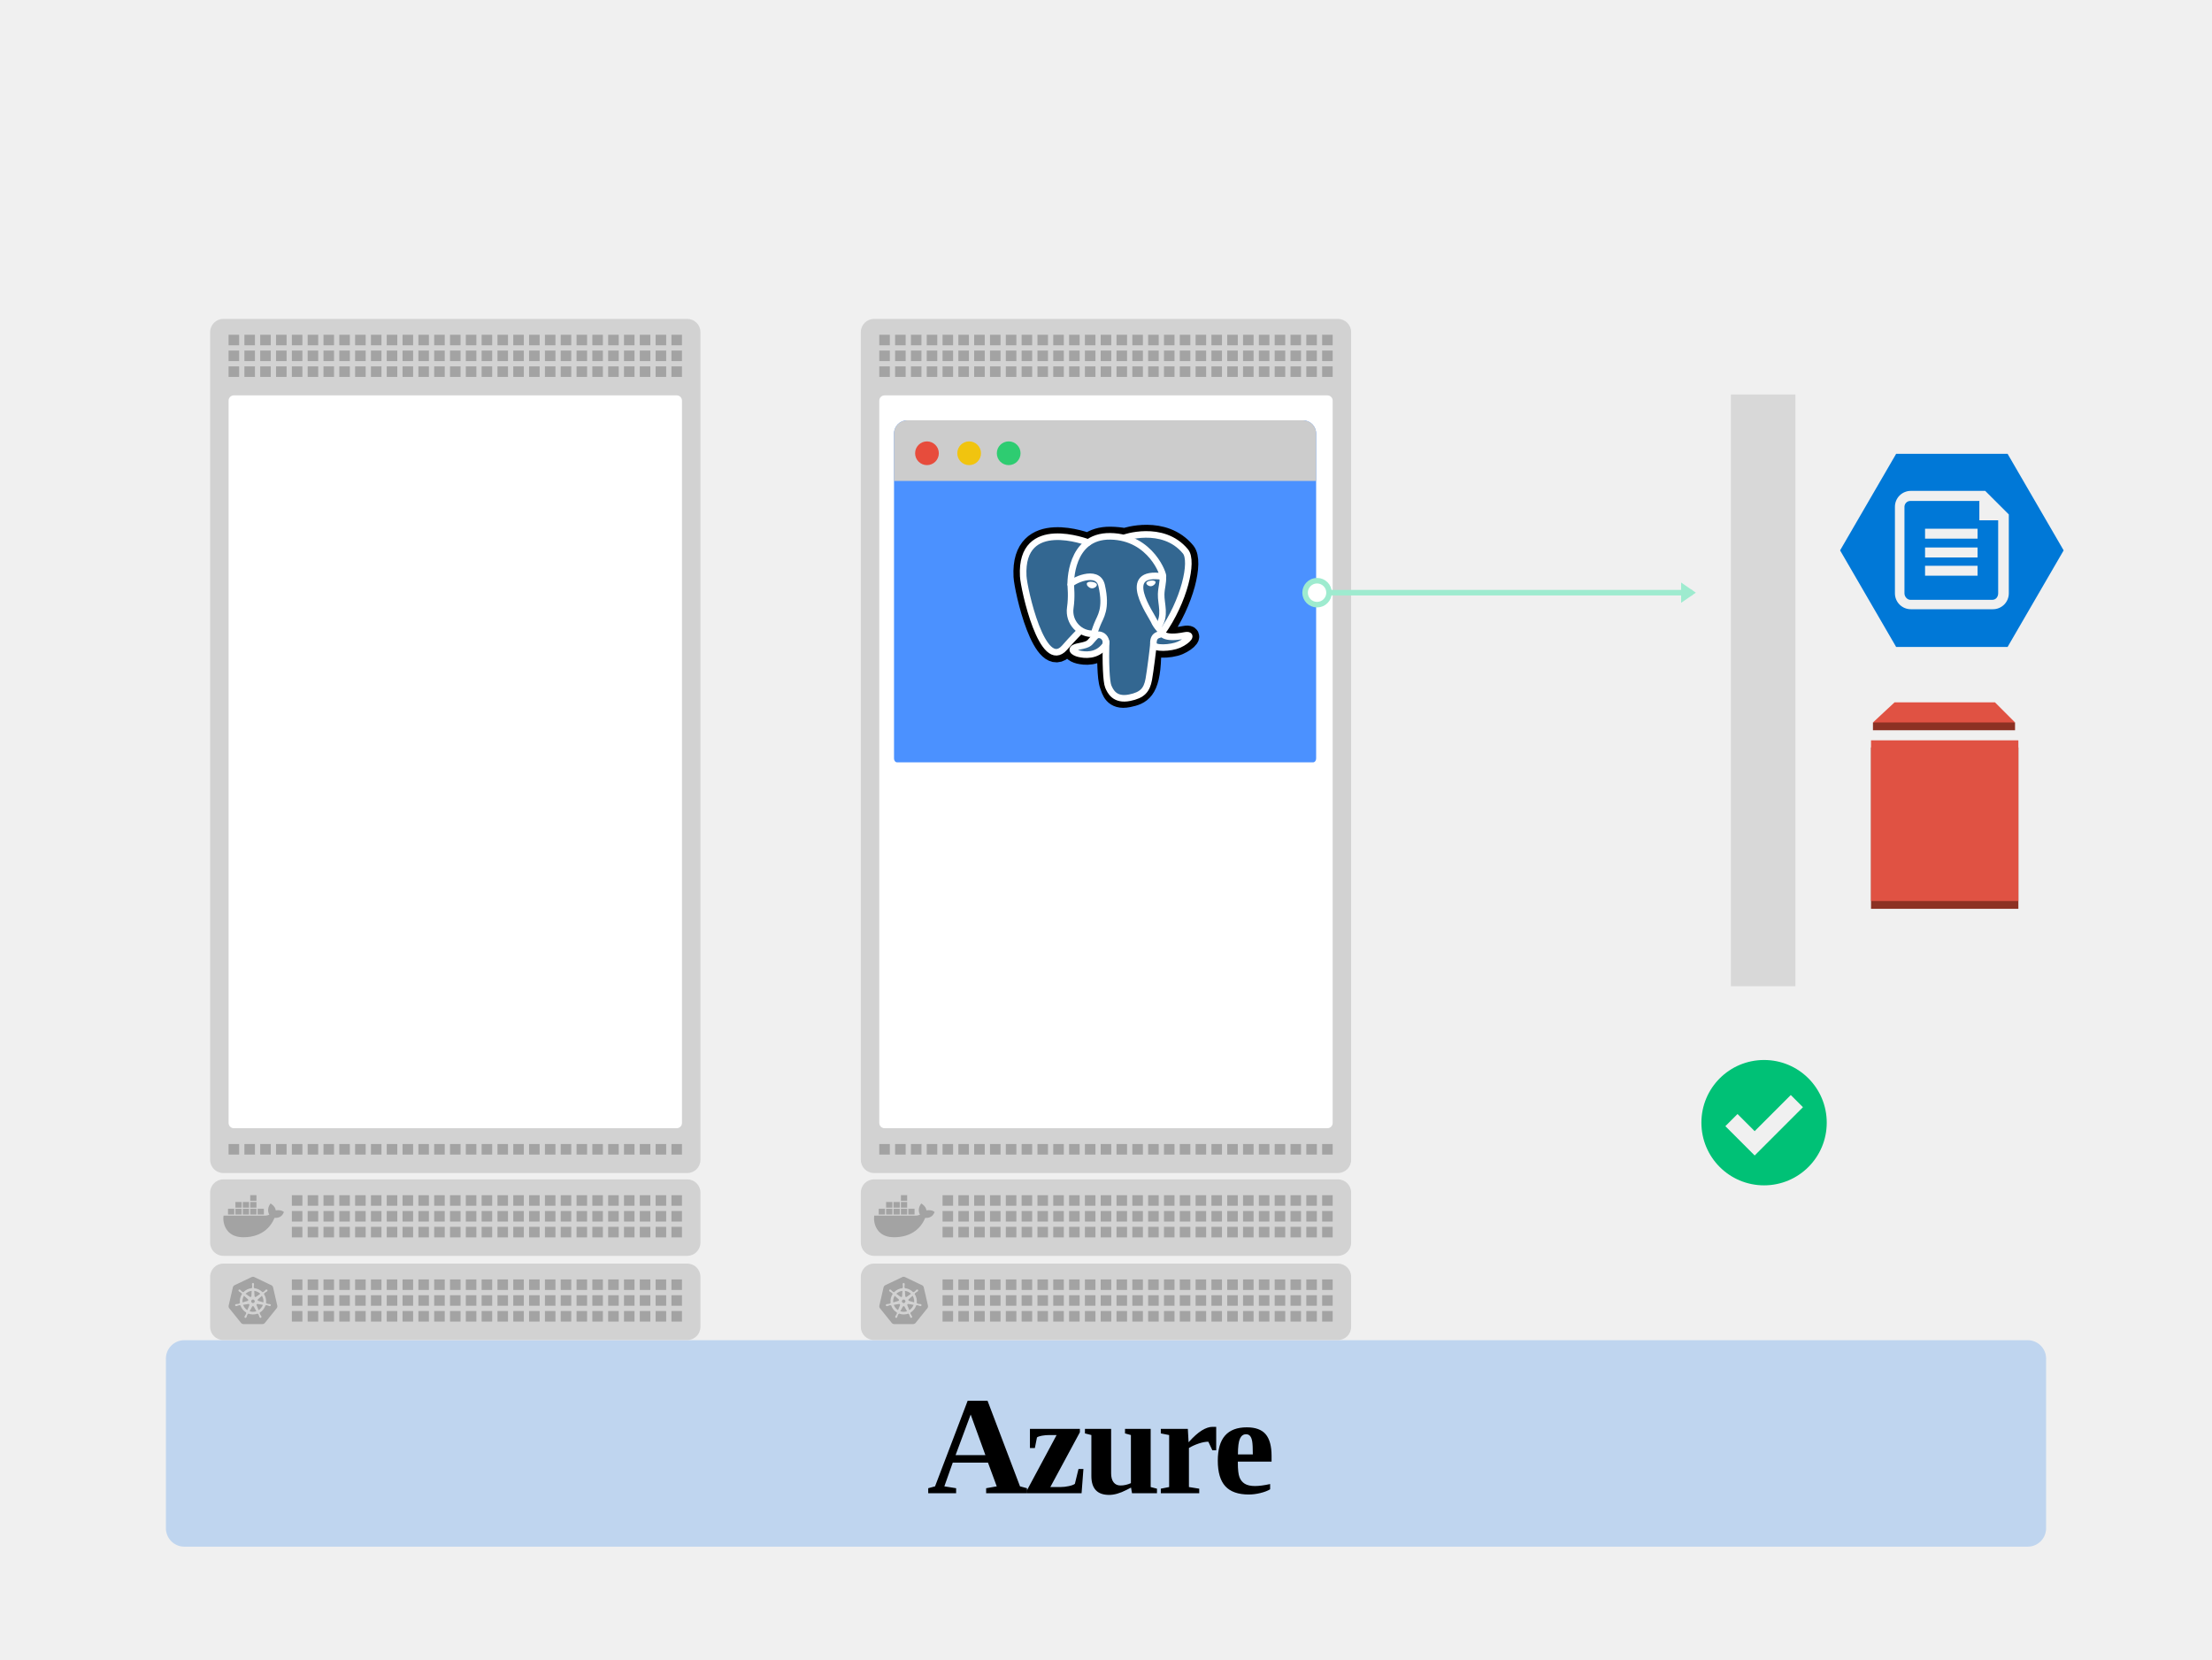
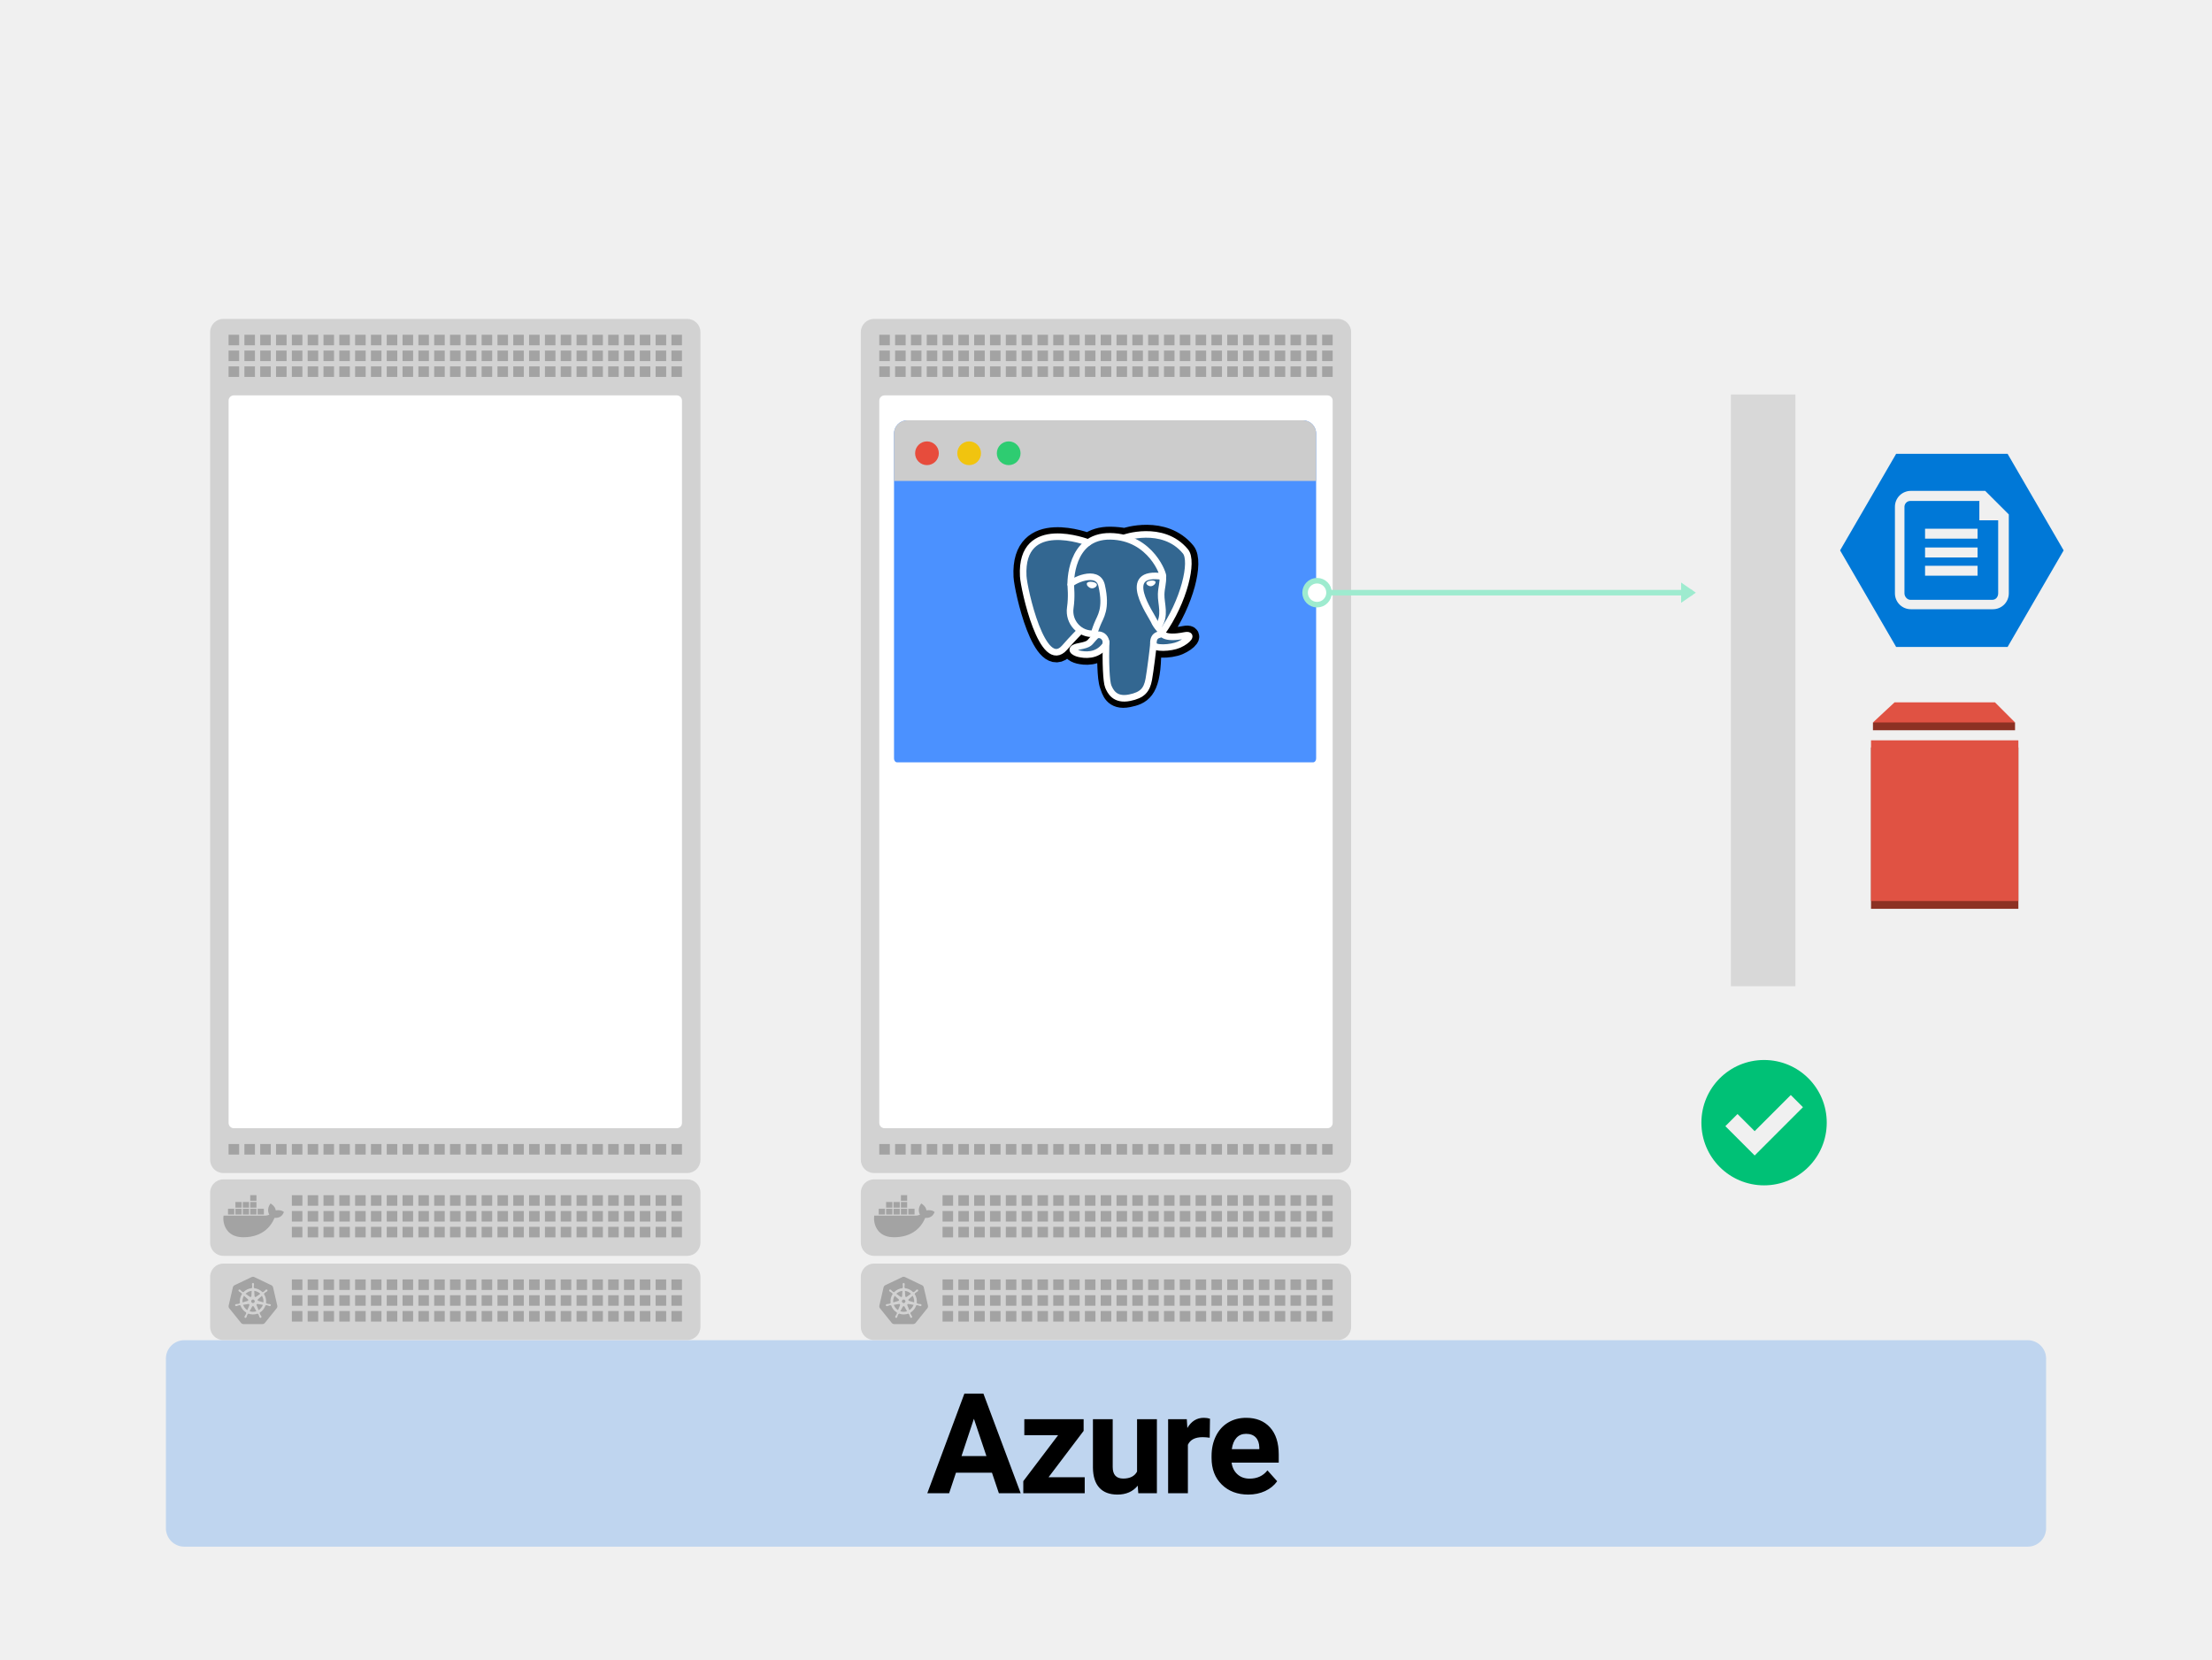
<svg xmlns="http://www.w3.org/2000/svg" viewBox="0 0 1200 900">
  <g fill="none" fill-rule="evenodd">
    <rect fill="#BFD5EF" fill-rule="nonzero" x="90" y="727" width="1020" height="112" rx="10" />
-     <text font-size="76" font-weight="bold" letter-spacing="-2" fill="#000" class="sans-serif">
-       <tspan x="502.804" y="810">Azure</tspan>
-     </text>
+     <path d="M541.88 810l-3.748-11.133h-19.52L514.903 810h-11.838l20.113-54.031h10.316L553.718 810H541.88zm-13.545-40.375l-6.717 20.225h13.508l-6.79-20.225zm59.528 6.568l-19.038 25.16h19.631V810h-33.324v-6.531l18.889-24.938h-18.332v-8.683h32.174v6.345zM617.517 810l-.297-4.082q-3.97 4.824-10.984 4.824-6.457 0-9.853-3.71-3.395-3.712-3.47-10.874v-26.31h10.725v25.94q0 6.27 5.715 6.27 5.455 0 7.496-3.785v-28.425h10.762V810h-10.094zm38.894-40.412l-.148 10.316q-2.19-.297-3.86-.297-6.085 0-7.978 4.12V810H633.7v-40.152h10.131l.297 4.787q3.229-5.53 8.944-5.53 1.78 0 3.34.483zm20.786 41.154q-8.832 0-14.38-5.418t-5.548-14.435v-1.04q0-6.048 2.338-10.817 2.338-4.768 6.624-7.347 4.286-2.58 9.778-2.58 8.238 0 12.97 5.196 4.731 5.195 4.731 14.732v4.38h-25.568q.52 3.933 3.136 6.308t6.624 2.375q6.197 0 9.685-4.49l5.27 5.9q-2.412 3.414-6.532 5.325-4.119 1.911-9.128 1.911zm-1.225-32.953q-3.191 0-5.177 2.152-1.985 2.153-2.542 6.16h14.918v-.853q-.074-3.562-1.93-5.51-1.855-1.949-5.269-1.949z" fill="#000" fill-rule="nonzero" />
    <g fill="#0078D7" fill-rule="nonzero">
      <path d="M1074.085 271.74h-37.742c-1.923 0-3.185 1.62-3.185 3.18v46.92c0 1.92 1.622 3.54 3.185 3.54h44.473c1.923 0 3.185-1.62 3.185-3.54v-39.6h-10.217v-10.56l.3.06zm-1.262 40.56h-28.487v-5.4h28.487v5.4zm0-9.9h-28.487V297h28.487v5.4zm0-10.2h-28.487v-5.4h28.487v5.4z" />
      <path d="M1089.11 246.18h-60.46l-30.41 52.38 30.41 52.38h60.46l30.41-52.38-30.41-52.38zm-7.994 84.3h-44.473a8.611 8.611 0 0 1-8.654-8.64v-46.92a8.61 8.61 0 0 1 8.654-8.64h40.327l12.8 12.78v42.78a8.61 8.61 0 0 1-8.654 8.64z" />
    </g>
    <g fill-rule="nonzero">
      <path fill="#8C3123" d="M1093.147 391.895v4.225h-77.08v-4.225l38.54-10.335zm-78.122 13.558h79.933V493h-79.933z" />
      <path fill="#E05243" d="M1015.025 401.601h79.933v87.174h-79.933zm67.24-20.601h-54.479l-11.719 10.895h77.08z" />
    </g>
    <path fill="#D8D8D8" fill-rule="nonzero" d="M939 214h35v321h-35z" />
    <path d="M732.98 646.917v27.17a7.15 7.15 0 0 1-7.15 7.15H474.15a7.15 7.15 0 0 1-7.15-7.15v-27.17a7.15 7.15 0 0 1 7.15-7.15h251.68a7.15 7.15 0 0 1 7.15 7.15z" fill="#D2D2D2" />
    <path fill="#A3A3A3" d="M511.33 648.347h5.72v5.72h-5.72zm0 8.58h5.72v5.72h-5.72zm0 8.58h5.72v5.72h-5.72zm8.58-17.16h5.72v5.72h-5.72zm0 8.58h5.72v5.72h-5.72zm0 8.58h5.72v5.72h-5.72zm8.58-17.16h5.72v5.72h-5.72zm0 8.58h5.72v5.72h-5.72zm0 8.58h5.72v5.72h-5.72zm8.58-17.16h5.72v5.72h-5.72zm0 8.58h5.72v5.72h-5.72zm0 8.58h5.72v5.72h-5.72zm8.58-17.16h5.72v5.72h-5.72zm0 8.58h5.72v5.72h-5.72zm0 8.58h5.72v5.72h-5.72zm8.58-17.16h5.72v5.72h-5.72zm0 8.58h5.72v5.72h-5.72zm0 8.58h5.72v5.72h-5.72zm8.58-17.16h5.72v5.72h-5.72zm0 8.58h5.72v5.72h-5.72zm0 8.58h5.72v5.72h-5.72zm8.58-17.16h5.72v5.72h-5.72zm0 8.58h5.72v5.72h-5.72zm0 8.58h5.72v5.72h-5.72zm8.58-17.16h5.72v5.72h-5.72zm0 8.58h5.72v5.72h-5.72zm0 8.58h5.72v5.72h-5.72zm8.58-17.16h5.72v5.72h-5.72zm0 8.58h5.72v5.72h-5.72zm0 8.58h5.72v5.72h-5.72zm8.58-17.16h5.72v5.72h-5.72zm0 8.58h5.72v5.72h-5.72zm0 8.58h5.72v5.72h-5.72zm8.58-17.16h5.72v5.72h-5.72zm0 8.58h5.72v5.72h-5.72zm0 8.58h5.72v5.72h-5.72zm8.58-17.16h5.72v5.72h-5.72zm0 8.58h5.72v5.72h-5.72zm0 8.58h5.72v5.72h-5.72zm8.58-17.16h5.72v5.72h-5.72zm0 8.58h5.72v5.72h-5.72zm0 8.58h5.72v5.72h-5.72zm8.58-17.16h5.72v5.72h-5.72zm0 8.58h5.72v5.72h-5.72zm0 8.58h5.72v5.72h-5.72zm8.58-17.16h5.72v5.72h-5.72zm0 8.58h5.72v5.72h-5.72zm0 8.58h5.72v5.72h-5.72zm8.58-17.16h5.72v5.72h-5.72zm0 8.58h5.72v5.72h-5.72zm0 8.58h5.72v5.72h-5.72zm8.58-17.16h5.72v5.72h-5.72zm0 8.58h5.72v5.72h-5.72zm0 8.58h5.72v5.72h-5.72zm8.58-17.16h5.72v5.72h-5.72zm0 8.58h5.72v5.72h-5.72zm0 8.58h5.72v5.72h-5.72zm8.58-17.16h5.72v5.72h-5.72zm0 8.58h5.72v5.72h-5.72zm0 8.58h5.72v5.72h-5.72zm8.58-17.16h5.72v5.72h-5.72zm0 8.58h5.72v5.72h-5.72zm0 8.58h5.72v5.72h-5.72zm8.58-17.16h5.72v5.72h-5.72zm0 8.58h5.72v5.72h-5.72zm0 8.58h5.72v5.72h-5.72zm8.58-17.16h5.72v5.72h-5.72zm0 8.58h5.72v5.72h-5.72zm0 8.58h5.72v5.72h-5.72zm8.58-17.16h5.72v5.72h-5.72zm0 8.58h5.72v5.72h-5.72zm0 8.58h5.72v5.72h-5.72zm8.58-17.16h5.72v5.72h-5.72zm0 8.58h5.72v5.72h-5.72zm0 8.58h5.72v5.72h-5.72z" />
    <path d="M732.98 692.595v27.17a7.15 7.15 0 0 1-7.15 7.15H474.15a7.15 7.15 0 0 1-7.15-7.15v-27.17a7.15 7.15 0 0 1 7.15-7.15h251.68a7.15 7.15 0 0 1 7.15 7.15z" fill="#D2D2D2" />
    <path fill="#A3A3A3" d="M511.33 694.025h5.72v5.72h-5.72zm0 8.58h5.72v5.72h-5.72zm0 8.58h5.72v5.72h-5.72zm8.58-17.16h5.72v5.72h-5.72zm0 8.58h5.72v5.72h-5.72zm0 8.58h5.72v5.72h-5.72zm8.58-17.16h5.72v5.72h-5.72zm0 8.58h5.72v5.72h-5.72zm0 8.58h5.72v5.72h-5.72zm8.58-17.16h5.72v5.72h-5.72zm0 8.58h5.72v5.72h-5.72zm0 8.58h5.72v5.72h-5.72zm8.58-17.16h5.72v5.72h-5.72zm0 8.58h5.72v5.72h-5.72zm0 8.58h5.72v5.72h-5.72zm8.58-17.16h5.72v5.72h-5.72zm0 8.58h5.72v5.72h-5.72zm0 8.58h5.72v5.72h-5.72zm8.58-17.16h5.72v5.72h-5.72zm0 8.58h5.72v5.72h-5.72zm0 8.58h5.72v5.72h-5.72zm8.58-17.16h5.72v5.72h-5.72zm0 8.58h5.72v5.72h-5.72zm0 8.58h5.72v5.72h-5.72zm8.58-17.16h5.72v5.72h-5.72zm0 8.58h5.72v5.72h-5.72zm0 8.58h5.72v5.72h-5.72zm8.58-17.16h5.72v5.72h-5.72zm0 8.58h5.72v5.72h-5.72zm0 8.58h5.72v5.72h-5.72zm8.58-17.16h5.72v5.72h-5.72zm0 8.58h5.72v5.72h-5.72zm0 8.58h5.72v5.72h-5.72zm8.58-17.16h5.72v5.72h-5.72zm0 8.58h5.72v5.72h-5.72zm0 8.58h5.72v5.72h-5.72zm8.58-17.16h5.72v5.72h-5.72zm0 8.58h5.72v5.72h-5.72zm0 8.58h5.72v5.72h-5.72zm8.58-17.16h5.72v5.72h-5.72zm0 8.58h5.72v5.72h-5.72zm0 8.58h5.72v5.72h-5.72zm8.58-17.16h5.72v5.72h-5.72zm0 8.58h5.72v5.72h-5.72zm0 8.58h5.72v5.72h-5.72zm8.58-17.16h5.72v5.72h-5.72zm0 8.58h5.72v5.72h-5.72zm0 8.58h5.72v5.72h-5.72zm8.58-17.16h5.72v5.72h-5.72zm0 8.58h5.72v5.72h-5.72zm0 8.58h5.72v5.72h-5.72zm8.58-17.16h5.72v5.72h-5.72zm0 8.58h5.72v5.72h-5.72zm0 8.58h5.72v5.72h-5.72zm8.58-17.16h5.72v5.72h-5.72zm0 8.58h5.72v5.72h-5.72zm0 8.58h5.72v5.72h-5.72zm8.58-17.16h5.72v5.72h-5.72zm0 8.58h5.72v5.72h-5.72zm0 8.58h5.72v5.72h-5.72zm8.58-17.16h5.72v5.72h-5.72zm0 8.58h5.72v5.72h-5.72zm0 8.58h5.72v5.72h-5.72zm8.58-17.16h5.72v5.72h-5.72zm0 8.58h5.72v5.72h-5.72zm0 8.58h5.72v5.72h-5.72zm8.58-17.16h5.72v5.72h-5.72zm0 8.58h5.72v5.72h-5.72zm0 8.58h5.72v5.72h-5.72zm8.58-17.16h5.72v5.72h-5.72zm0 8.58h5.72v5.72h-5.72zm0 8.58h5.72v5.72h-5.72zm8.58-17.16h5.72v5.72h-5.72zm0 8.58h5.72v5.72h-5.72zm0 8.58h5.72v5.72h-5.72z" />
    <g transform="translate(467 173)">
      <path d="M265.98 7.15v449.02a7.15 7.15 0 0 1-7.15 7.15H7.15A7.15 7.15 0 0 1 0 456.17V7.15A7.15 7.15 0 0 1 7.15 0h251.68a7.15 7.15 0 0 1 7.15 7.15z" fill="#D2D2D2" />
      <path fill="#A3A3A3" d="M10.01 8.58h5.72v5.72h-5.72zm0 8.58h5.72v5.72h-5.72zm0 8.58h5.72v5.72h-5.72zm8.58-17.16h5.72v5.72h-5.72zm0 8.58h5.72v5.72h-5.72zm0 8.58h5.72v5.72h-5.72zm8.58-17.16h5.72v5.72h-5.72zm0 8.58h5.72v5.72h-5.72zm0 8.58h5.72v5.72h-5.72zm8.58-17.16h5.72v5.72h-5.72zm0 8.58h5.72v5.72h-5.72zm0 8.58h5.72v5.72h-5.72zm8.58-17.16h5.72v5.72h-5.72zm0 8.58h5.72v5.72h-5.72zm0 8.58h5.72v5.72h-5.72zm8.58-17.16h5.72v5.72h-5.72zm0 8.58h5.72v5.72h-5.72zm0 8.58h5.72v5.72h-5.72zm8.58-17.16h5.72v5.72h-5.72zm0 8.58h5.72v5.72h-5.72zm0 8.58h5.72v5.72h-5.72zm8.58-17.16h5.72v5.72h-5.72zm0 8.58h5.72v5.72h-5.72zm0 8.58h5.72v5.72h-5.72zm8.58-17.16h5.72v5.72h-5.72zm0 8.58h5.72v5.72h-5.72zm0 8.58h5.72v5.72h-5.72zm8.58-17.16h5.72v5.72h-5.72zm0 8.58h5.72v5.72h-5.72zm0 8.58h5.72v5.72h-5.72zm8.58-17.16h5.72v5.72h-5.72zm0 8.58h5.72v5.72h-5.72zm0 8.58h5.72v5.72h-5.72zm8.58-17.16h5.72v5.72h-5.72zm0 8.58h5.72v5.72h-5.72zm0 8.58h5.72v5.72h-5.72zm8.58-17.16h5.72v5.72h-5.72zm0 8.58h5.72v5.72h-5.72zm0 8.58h5.72v5.72h-5.72zm8.58-17.16h5.72v5.72h-5.72zm0 8.58h5.72v5.72h-5.72zm0 8.58h5.72v5.72h-5.72zm8.58-17.16h5.72v5.72h-5.72zm0 8.58h5.72v5.72h-5.72zm0 8.58h5.72v5.72h-5.72zm8.58-17.16h5.72v5.72h-5.72zm0 8.58h5.72v5.72h-5.72zm0 8.58h5.72v5.72h-5.72zm8.58-17.16h5.72v5.72h-5.72zm0 8.58h5.72v5.72h-5.72zm0 8.58h5.72v5.72h-5.72zm8.58-17.16h5.72v5.72h-5.72zm0 8.58h5.72v5.72h-5.72zm0 8.58h5.72v5.72h-5.72zm8.58-17.16h5.72v5.72h-5.72zm0 8.58h5.72v5.72h-5.72zm0 8.58h5.72v5.72h-5.72zm8.58-17.16h5.72v5.72h-5.72zm0 8.58h5.72v5.72h-5.72zm0 8.58h5.72v5.72h-5.72zm8.58-17.16h5.72v5.72h-5.72zm0 8.58h5.72v5.72h-5.72zm0 8.58h5.72v5.72h-5.72zm8.58-17.16h5.72v5.72h-5.72zm0 8.58h5.72v5.72h-5.72zm0 8.58h5.72v5.72h-5.72zm8.58-17.16h5.72v5.72h-5.72zm0 8.58h5.72v5.72h-5.72zm0 8.58h5.72v5.72h-5.72zm8.58-17.16h5.72v5.72h-5.72zm0 8.58h5.72v5.72h-5.72zm0 8.58h5.72v5.72h-5.72zm8.58-17.16h5.72v5.72h-5.72zm0 8.58h5.72v5.72h-5.72zm0 8.58h5.72v5.72h-5.72zm8.58-17.16h5.72v5.72h-5.72zm0 8.58h5.72v5.72h-5.72zm0 8.58h5.72v5.72h-5.72zm8.58-17.16h5.72v5.72h-5.72zm0 8.58h5.72v5.72h-5.72zm0 8.58h5.72v5.72h-5.72zm8.58-17.16h5.72v5.72h-5.72zm0 8.58h5.72v5.72h-5.72zm0 8.58h5.72v5.72h-5.72zm8.58-17.16h5.72v5.72h-5.72zm0 8.58h5.72v5.72h-5.72zm0 8.58h5.72v5.72h-5.72zM10.01 447.59h5.72v5.72h-5.72zm8.58 0h5.72v5.72h-5.72zm8.58 0h5.72v5.72h-5.72zm8.58 0h5.72v5.72h-5.72zm8.58 0h5.72v5.72h-5.72zm8.58 0h5.72v5.72h-5.72zm8.58 0h5.72v5.72h-5.72zm8.58 0h5.72v5.72h-5.72zm8.58 0h5.72v5.72h-5.72zm8.58 0h5.72v5.72h-5.72zm8.58 0h5.72v5.72h-5.72zm8.58 0h5.72v5.72h-5.72zm8.58 0h5.72v5.72h-5.72zm8.58 0h5.72v5.72h-5.72zm8.58 0h5.72v5.72h-5.72zm8.58 0h5.72v5.72h-5.72zm8.58 0h5.72v5.72h-5.72zm8.58 0h5.72v5.72h-5.72zm8.58 0h5.72v5.72h-5.72zm8.58 0h5.72v5.72h-5.72zm8.58 0h5.72v5.72h-5.72zm8.58 0h5.72v5.72h-5.72zm8.58 0h5.72v5.72h-5.72zm8.58 0h5.72v5.72h-5.72zm8.58 0h5.72v5.72h-5.72zm8.58 0h5.72v5.72h-5.72zm8.58 0h5.72v5.72h-5.72zm8.58 0h5.72v5.72h-5.72zm8.58 0h5.72v5.72h-5.72z" />
      <rect fill="#FFF" x="10.01" y="41.47" width="245.96" height="397.54" rx="2.86" />
    </g>
    <path d="M492.752 658.808h3.396v-3.087h-3.396v3.087zm-4.013 0h3.396v-3.087h-3.396v3.087zm-4.014 0h3.397v-3.087h-3.397v3.087zm-4.013 0h3.396v-3.087h-3.396v3.087zm-4.013 0h3.396v-3.087h-3.396v3.087zm4.013-3.705h3.396v-3.087h-3.396v3.087zm4.013 0h3.397v-3.087h-3.397v3.087zm4.014 0h3.396v-3.087h-3.396v3.087zm0-3.704h3.396v-3.088h-3.396v3.088zm17.615 5.609c-.741-.496-2.445-.678-3.757-.43-.169-1.236-.857-2.307-2.11-3.275l-.72-.48-.48.72c-.615.928-.922 2.213-.821 3.445.045.433.187 1.209.633 1.89-.445.24-1.326.57-2.488.548h-22.334l-.044.257c-.21 1.238-.205 5.102 2.303 8.072 1.907 2.257 4.767 3.402 8.498 3.402 8.09 0 14.075-3.723 16.877-10.492 1.103.021 3.476.006 4.695-2.323.031-.054.104-.193.317-.634l.117-.242-.686-.458z" fill="#A3A3A3" />
    <g fill="#A3A3A3">
      <path d="M488.282 707.725a.485.485 0 0 0-.56-.37l-.005-.005-2.842.482a5.7 5.7 0 0 0 2.288 2.863l1.1-2.66-.008-.011a.48.48 0 0 0 .027-.299m-.944-2.047a.485.485 0 0 0 .19-.834l.003-.012-2.162-1.933a5.668 5.668 0 0 0-.804 3.588l2.77-.8.003-.01zm1.262-2.182a.485.485 0 0 0 .77-.372l.012-.005.163-2.888a5.67 5.67 0 0 0-3.318 1.589l2.368 1.678.005-.002zm.837 3.031l.797.383.795-.382.198-.859-.55-.688h-.886l-.552.687zm1.653-3.412a.486.486 0 0 0 .771.37l.01.004 2.351-1.668a5.718 5.718 0 0 0-3.297-1.59l.163 2.883.003.001z" />
      <path d="M499.918 708.099c-.067.293-.384.472-.71.402l-.009-.002c-.004 0-.007-.002-.01-.003-.046-.01-.103-.02-.143-.03-.188-.051-.324-.126-.494-.191-.364-.13-.665-.24-.96-.282-.149-.012-.225.059-.307.114a8.261 8.261 0 0 0-.236-.042 7.162 7.162 0 0 1-3.172 3.992c.026.063.07.198.091.222-.035.093-.087.182-.042.325.107.277.28.547.488.873.1.151.204.267.295.44.022.04.05.104.072.147.141.303.038.651-.234.782-.274.132-.614-.007-.761-.311-.021-.043-.05-.1-.068-.141-.078-.18-.105-.332-.16-.505-.125-.366-.228-.67-.378-.925-.084-.124-.186-.14-.28-.171-.018-.03-.083-.15-.118-.212a7.112 7.112 0 0 1-5.08-.013l-.124.226c-.093.025-.183.05-.237.116-.2.239-.28.623-.427.988-.054.173-.08.326-.158.505-.018.04-.048.097-.068.14v.001l-.002.001c-.147.304-.486.442-.76.31-.271-.13-.375-.479-.233-.781.02-.044.048-.107.07-.148.091-.173.194-.29.295-.44.209-.326.392-.619.499-.896.026-.092-.013-.218-.05-.31l.1-.24a7.162 7.162 0 0 1-3.174-3.964l-.24.041c-.064-.036-.193-.121-.316-.112-.294.043-.595.152-.96.283-.169.065-.305.139-.493.189-.04.01-.097.022-.143.032l-.01.003-.008.002c-.327.07-.644-.109-.71-.403-.068-.293.14-.592.465-.67l.008-.002.005-.002c.046-.01.105-.026.147-.034.191-.036.347-.027.528-.042.385-.04.703-.073.987-.162.09-.037.175-.16.236-.239l.23-.067a7.122 7.122 0 0 1 1.124-4.965l-.177-.159c-.011-.068-.026-.227-.11-.317-.217-.204-.49-.372-.819-.575-.156-.092-.3-.152-.456-.267-.034-.025-.078-.063-.114-.092l-.009-.006c-.264-.21-.324-.574-.135-.811a.53.53 0 0 1 .439-.194.655.655 0 0 1 .383.144c.038.03.089.069.123.098.147.127.237.252.362.384.271.276.496.505.742.67.13.076.229.046.327.032.031.024.138.1.199.142a7.08 7.08 0 0 1 4.59-2.208l.014-.233a.6.6 0 0 0 .178-.284c.024-.296-.014-.615-.06-.999-.026-.18-.069-.328-.076-.523-.001-.04 0-.095.001-.141l-.001-.015c0-.338.246-.612.55-.612.304 0 .55.274.55.612 0 .047.004.112.002.156-.007.195-.05.344-.075.523-.047.384-.087.703-.063.999.022.148.109.206.18.275.002.04.008.172.013.246a7.213 7.213 0 0 1 4.569 2.208l.21-.15c.07.005.227.026.333-.036.247-.166.471-.396.742-.671.125-.132.216-.258.364-.385.034-.029.085-.068.122-.097.264-.211.631-.189.82.049.19.238.13.6-.134.811-.038.03-.086.072-.121.098-.157.116-.302.175-.458.267-.329.203-.602.372-.818.575-.103.11-.095.213-.104.312l-.195.175c.474.706.83 1.508 1.031 2.384.2.868.23 1.736.116 2.57l.222.064c.04.057.122.194.237.239.284.089.602.122.987.162.18.015.337.006.528.042l.16.038c.324.078.533.377.466.67m3.498.12l-2.272-9.869a1.747 1.747 0 0 0-.952-1.183l-9.196-4.391a1.771 1.771 0 0 0-1.527 0l-9.195 4.394c-.482.23-.832.665-.951 1.183l-2.269 9.869a1.732 1.732 0 0 0 .339 1.476l6.364 7.913c.334.415.84.656 1.375.656l10.207-.002c.535 0 1.04-.24 1.375-.655l6.362-7.915c.334-.415.459-.958.34-1.476" />
      <path d="M495.084 702.899l-2.15 1.925.002.006a.485.485 0 0 0 .19.834l.003.011 2.784.802a5.73 5.73 0 0 0-.12-1.845 5.738 5.738 0 0 0-.709-1.732m-4.423 5.869a.482.482 0 0 0-.444-.256.486.486 0 0 0-.41.256h-.003l-1.397 2.526a5.691 5.691 0 0 0 3.665.004l-1.4-2.53h-.01zm2.081-1.425a.483.483 0 0 0-.298.04.486.486 0 0 0-.235.63l-.004.004 1.113 2.687a5.676 5.676 0 0 0 2.294-2.882l-2.866-.485-.004.006z" />
    </g>
    <path d="M379.98 646.917v27.17a7.15 7.15 0 0 1-7.15 7.15H121.15a7.15 7.15 0 0 1-7.15-7.15v-27.17a7.15 7.15 0 0 1 7.15-7.15h251.68a7.15 7.15 0 0 1 7.15 7.15z" fill="#D2D2D2" />
    <path fill="#A3A3A3" d="M158.33 648.347h5.72v5.72h-5.72zm0 8.58h5.72v5.72h-5.72zm0 8.58h5.72v5.72h-5.72zm8.58-17.16h5.72v5.72h-5.72zm0 8.58h5.72v5.72h-5.72zm0 8.58h5.72v5.72h-5.72zm8.58-17.16h5.72v5.72h-5.72zm0 8.58h5.72v5.72h-5.72zm0 8.58h5.72v5.72h-5.72zm8.58-17.16h5.72v5.72h-5.72zm0 8.58h5.72v5.72h-5.72zm0 8.58h5.72v5.72h-5.72zm8.58-17.16h5.72v5.72h-5.72zm0 8.58h5.72v5.72h-5.72zm0 8.58h5.72v5.72h-5.72zm8.58-17.16h5.72v5.72h-5.72zm0 8.58h5.72v5.72h-5.72zm0 8.58h5.72v5.72h-5.72zm8.58-17.16h5.72v5.72h-5.72zm0 8.58h5.72v5.72h-5.72zm0 8.58h5.72v5.72h-5.72zm8.58-17.16h5.72v5.72h-5.72zm0 8.58h5.72v5.72h-5.72zm0 8.58h5.72v5.72h-5.72zm8.58-17.16h5.72v5.72h-5.72zm0 8.58h5.72v5.72h-5.72zm0 8.58h5.72v5.72h-5.72zm8.58-17.16h5.72v5.72h-5.72zm0 8.58h5.72v5.72h-5.72zm0 8.58h5.72v5.72h-5.72zm8.58-17.16h5.72v5.72h-5.72zm0 8.58h5.72v5.72h-5.72zm0 8.58h5.72v5.72h-5.72zm8.58-17.16h5.72v5.72h-5.72zm0 8.58h5.72v5.72h-5.72zm0 8.58h5.72v5.72h-5.72zm8.58-17.16h5.72v5.72h-5.72zm0 8.58h5.72v5.72h-5.72zm0 8.58h5.72v5.72h-5.72zm8.58-17.16h5.72v5.72h-5.72zm0 8.58h5.72v5.72h-5.72zm0 8.58h5.72v5.72h-5.72zm8.58-17.16h5.72v5.72h-5.72zm0 8.58h5.72v5.72h-5.72zm0 8.58h5.72v5.72h-5.72zm8.58-17.16h5.72v5.72h-5.72zm0 8.58h5.72v5.72h-5.72zm0 8.58h5.72v5.72h-5.72zm8.58-17.16h5.72v5.72h-5.72zm0 8.58h5.72v5.72h-5.72zm0 8.58h5.72v5.72h-5.72zm8.58-17.16h5.72v5.72h-5.72zm0 8.58h5.72v5.72h-5.72zm0 8.58h5.72v5.72h-5.72zm8.58-17.16h5.72v5.72h-5.72zm0 8.58h5.72v5.72h-5.72zm0 8.58h5.72v5.72h-5.72zm8.58-17.16h5.72v5.72h-5.72zm0 8.58h5.72v5.72h-5.72zm0 8.58h5.72v5.72h-5.72zm8.58-17.16h5.72v5.72h-5.72zm0 8.58h5.72v5.72h-5.72zm0 8.58h5.72v5.72h-5.72zm8.58-17.16h5.72v5.72h-5.72zm0 8.58h5.72v5.72h-5.72zm0 8.58h5.72v5.72h-5.72zm8.58-17.16h5.72v5.72h-5.72zm0 8.58h5.72v5.72h-5.72zm0 8.58h5.72v5.72h-5.72zm8.58-17.16h5.72v5.72h-5.72zm0 8.58h5.72v5.72h-5.72zm0 8.58h5.72v5.72h-5.72zm8.58-17.16h5.72v5.72h-5.72zm0 8.58h5.72v5.72h-5.72zm0 8.58h5.72v5.72h-5.72z" />
    <path d="M379.98 692.595v27.17a7.15 7.15 0 0 1-7.15 7.15H121.15a7.15 7.15 0 0 1-7.15-7.15v-27.17a7.15 7.15 0 0 1 7.15-7.15h251.68a7.15 7.15 0 0 1 7.15 7.15z" fill="#D2D2D2" />
    <path fill="#A3A3A3" d="M158.33 694.025h5.72v5.72h-5.72zm0 8.58h5.72v5.72h-5.72zm0 8.58h5.72v5.72h-5.72zm8.58-17.16h5.72v5.72h-5.72zm0 8.58h5.72v5.72h-5.72zm0 8.58h5.72v5.72h-5.72zm8.58-17.16h5.72v5.72h-5.72zm0 8.58h5.72v5.72h-5.72zm0 8.58h5.72v5.72h-5.72zm8.58-17.16h5.72v5.72h-5.72zm0 8.58h5.72v5.72h-5.72zm0 8.58h5.72v5.72h-5.72zm8.58-17.16h5.72v5.72h-5.72zm0 8.58h5.72v5.72h-5.72zm0 8.58h5.72v5.72h-5.72zm8.58-17.16h5.72v5.72h-5.72zm0 8.58h5.72v5.72h-5.72zm0 8.58h5.72v5.72h-5.72zm8.58-17.16h5.72v5.72h-5.72zm0 8.58h5.72v5.72h-5.72zm0 8.58h5.72v5.72h-5.72zm8.58-17.16h5.72v5.72h-5.72zm0 8.58h5.72v5.72h-5.72zm0 8.58h5.72v5.72h-5.72zm8.58-17.16h5.72v5.72h-5.72zm0 8.58h5.72v5.72h-5.72zm0 8.58h5.72v5.72h-5.72zm8.58-17.16h5.72v5.72h-5.72zm0 8.58h5.72v5.72h-5.72zm0 8.58h5.72v5.72h-5.72zm8.58-17.16h5.72v5.72h-5.72zm0 8.58h5.72v5.72h-5.72zm0 8.58h5.72v5.72h-5.72zm8.58-17.16h5.72v5.72h-5.72zm0 8.58h5.72v5.72h-5.72zm0 8.58h5.72v5.72h-5.72zm8.58-17.16h5.72v5.72h-5.72zm0 8.58h5.72v5.72h-5.72zm0 8.58h5.72v5.72h-5.72zm8.58-17.16h5.72v5.72h-5.72zm0 8.58h5.72v5.72h-5.72zm0 8.58h5.72v5.72h-5.72zm8.58-17.16h5.72v5.72h-5.72zm0 8.58h5.72v5.72h-5.72zm0 8.58h5.72v5.72h-5.72zm8.58-17.16h5.72v5.72h-5.72zm0 8.58h5.72v5.72h-5.72zm0 8.58h5.72v5.72h-5.72zm8.58-17.16h5.72v5.72h-5.72zm0 8.58h5.72v5.72h-5.72zm0 8.58h5.72v5.72h-5.72zm8.58-17.16h5.72v5.72h-5.72zm0 8.58h5.72v5.72h-5.72zm0 8.58h5.72v5.72h-5.72zm8.58-17.16h5.72v5.72h-5.72zm0 8.58h5.72v5.72h-5.72zm0 8.58h5.72v5.72h-5.72zm8.58-17.16h5.72v5.72h-5.72zm0 8.58h5.72v5.72h-5.72zm0 8.58h5.72v5.72h-5.72zm8.58-17.16h5.72v5.72h-5.72zm0 8.58h5.72v5.72h-5.72zm0 8.58h5.72v5.72h-5.72zm8.58-17.16h5.72v5.72h-5.72zm0 8.58h5.72v5.72h-5.72zm0 8.58h5.72v5.72h-5.72zm8.58-17.16h5.72v5.72h-5.72zm0 8.58h5.72v5.72h-5.72zm0 8.58h5.72v5.72h-5.72zm8.58-17.16h5.72v5.72h-5.72zm0 8.58h5.72v5.72h-5.72zm0 8.58h5.72v5.72h-5.72zm8.58-17.16h5.72v5.72h-5.72zm0 8.58h5.72v5.72h-5.72zm0 8.58h5.72v5.72h-5.72z" />
    <g transform="translate(114 173)">
      <path d="M265.98 7.15v449.02a7.15 7.15 0 0 1-7.15 7.15H7.15A7.15 7.15 0 0 1 0 456.17V7.15A7.15 7.15 0 0 1 7.15 0h251.68a7.15 7.15 0 0 1 7.15 7.15z" fill="#D2D2D2" />
      <path fill="#A3A3A3" d="M10.01 8.58h5.72v5.72h-5.72zm0 8.58h5.72v5.72h-5.72zm0 8.58h5.72v5.72h-5.72zm8.58-17.16h5.72v5.72h-5.72zm0 8.58h5.72v5.72h-5.72zm0 8.58h5.72v5.72h-5.72zm8.58-17.16h5.72v5.72h-5.72zm0 8.58h5.72v5.72h-5.72zm0 8.58h5.72v5.72h-5.72zm8.58-17.16h5.72v5.72h-5.72zm0 8.58h5.72v5.72h-5.72zm0 8.58h5.72v5.72h-5.72zm8.58-17.16h5.72v5.72h-5.72zm0 8.58h5.72v5.72h-5.72zm0 8.58h5.72v5.72h-5.72zm8.58-17.16h5.72v5.72h-5.72zm0 8.58h5.72v5.72h-5.72zm0 8.58h5.72v5.72h-5.72zm8.58-17.16h5.72v5.72h-5.72zm0 8.58h5.72v5.72h-5.72zm0 8.58h5.72v5.72h-5.72zm8.58-17.16h5.72v5.72h-5.72zm0 8.58h5.72v5.72h-5.72zm0 8.58h5.72v5.72h-5.72zm8.58-17.16h5.72v5.72h-5.72zm0 8.58h5.72v5.72h-5.72zm0 8.58h5.72v5.72h-5.72zm8.58-17.16h5.72v5.72h-5.72zm0 8.58h5.72v5.72h-5.72zm0 8.58h5.72v5.72h-5.72zm8.58-17.16h5.72v5.72h-5.72zm0 8.58h5.72v5.72h-5.72zm0 8.58h5.72v5.72h-5.72zm8.58-17.16h5.72v5.72h-5.72zm0 8.58h5.72v5.72h-5.72zm0 8.58h5.72v5.72h-5.72zm8.58-17.16h5.72v5.72h-5.72zm0 8.58h5.72v5.72h-5.72zm0 8.58h5.72v5.72h-5.72zm8.58-17.16h5.72v5.72h-5.72zm0 8.58h5.72v5.72h-5.72zm0 8.58h5.72v5.72h-5.72zm8.58-17.16h5.72v5.72h-5.72zm0 8.58h5.72v5.72h-5.72zm0 8.58h5.72v5.72h-5.72zm8.58-17.16h5.72v5.72h-5.72zm0 8.58h5.72v5.72h-5.72zm0 8.58h5.72v5.72h-5.72zm8.58-17.16h5.72v5.72h-5.72zm0 8.58h5.72v5.72h-5.72zm0 8.58h5.72v5.72h-5.72zm8.58-17.16h5.72v5.72h-5.72zm0 8.58h5.72v5.72h-5.72zm0 8.58h5.72v5.72h-5.72zm8.58-17.16h5.72v5.72h-5.72zm0 8.58h5.72v5.72h-5.72zm0 8.58h5.72v5.72h-5.72zm8.58-17.16h5.72v5.72h-5.72zm0 8.58h5.72v5.72h-5.72zm0 8.58h5.72v5.72h-5.72zm8.58-17.16h5.72v5.72h-5.72zm0 8.58h5.72v5.72h-5.72zm0 8.58h5.72v5.72h-5.72zm8.58-17.16h5.72v5.72h-5.72zm0 8.58h5.72v5.72h-5.72zm0 8.58h5.72v5.72h-5.72zm8.58-17.16h5.72v5.72h-5.72zm0 8.58h5.72v5.72h-5.72zm0 8.58h5.72v5.72h-5.72zm8.58-17.16h5.72v5.72h-5.72zm0 8.58h5.72v5.72h-5.72zm0 8.58h5.72v5.72h-5.72zm8.58-17.16h5.72v5.72h-5.72zm0 8.58h5.72v5.72h-5.72zm0 8.58h5.72v5.72h-5.72zm8.58-17.16h5.72v5.72h-5.72zm0 8.58h5.72v5.72h-5.72zm0 8.58h5.72v5.72h-5.72zm8.58-17.16h5.72v5.72h-5.72zm0 8.58h5.72v5.72h-5.72zm0 8.58h5.72v5.72h-5.72zm8.58-17.16h5.72v5.72h-5.72zm0 8.58h5.72v5.72h-5.72zm0 8.58h5.72v5.72h-5.72zm8.58-17.16h5.72v5.72h-5.72zm0 8.58h5.72v5.72h-5.72zm0 8.58h5.72v5.72h-5.72zM10.01 447.59h5.72v5.72h-5.72zm8.58 0h5.72v5.72h-5.72zm8.58 0h5.72v5.72h-5.72zm8.58 0h5.72v5.72h-5.72zm8.58 0h5.72v5.72h-5.72zm8.58 0h5.72v5.72h-5.72zm8.58 0h5.72v5.72h-5.72zm8.58 0h5.72v5.72h-5.72zm8.58 0h5.72v5.72h-5.72zm8.58 0h5.72v5.72h-5.72zm8.58 0h5.72v5.72h-5.72zm8.58 0h5.72v5.72h-5.72zm8.58 0h5.72v5.72h-5.72zm8.58 0h5.72v5.72h-5.72zm8.58 0h5.72v5.72h-5.72zm8.58 0h5.72v5.72h-5.72zm8.58 0h5.72v5.72h-5.72zm8.58 0h5.72v5.72h-5.72zm8.58 0h5.72v5.72h-5.72zm8.58 0h5.72v5.72h-5.72zm8.58 0h5.72v5.72h-5.72zm8.58 0h5.72v5.72h-5.72zm8.58 0h5.72v5.72h-5.72zm8.58 0h5.72v5.72h-5.72zm8.58 0h5.72v5.72h-5.72zm8.58 0h5.72v5.72h-5.72zm8.58 0h5.72v5.72h-5.72zm8.58 0h5.72v5.72h-5.72zm8.58 0h5.72v5.72h-5.72z" />
      <rect fill="#FFF" x="10.01" y="41.47" width="245.96" height="397.54" rx="2.86" />
    </g>
    <path d="M139.752 658.808h3.396v-3.087h-3.396v3.087zm-4.013 0h3.396v-3.087h-3.396v3.087zm-4.014 0h3.397v-3.087h-3.397v3.087zm-4.013 0h3.396v-3.087h-3.396v3.087zm-4.013 0h3.396v-3.087h-3.396v3.087zm4.013-3.705h3.396v-3.087h-3.396v3.087zm4.013 0h3.397v-3.087h-3.397v3.087zm4.014 0h3.396v-3.087h-3.396v3.087zm0-3.704h3.396v-3.088h-3.396v3.088zm17.615 5.609c-.741-.496-2.445-.678-3.757-.43-.169-1.236-.857-2.307-2.11-3.275l-.72-.48-.48.72c-.615.928-.922 2.213-.821 3.445.045.433.187 1.209.633 1.89-.445.24-1.326.57-2.488.548h-22.334l-.044.257c-.21 1.238-.205 5.102 2.303 8.072 1.907 2.257 4.767 3.402 8.498 3.402 8.09 0 14.075-3.723 16.877-10.492 1.103.021 3.476.006 4.695-2.323.031-.054.104-.193.317-.634l.117-.242-.686-.458z" fill="#A3A3A3" />
    <g fill="#A3A3A3">
      <path d="M135.282 707.725a.485.485 0 0 0-.56-.37l-.005-.005-2.842.482a5.7 5.7 0 0 0 2.288 2.863l1.1-2.66-.008-.011a.48.48 0 0 0 .027-.299m-.944-2.047a.485.485 0 0 0 .19-.834l.003-.012-2.162-1.933a5.668 5.668 0 0 0-.804 3.588l2.77-.8.003-.01zm1.262-2.182a.485.485 0 0 0 .77-.372l.012-.005.163-2.888a5.67 5.67 0 0 0-3.318 1.589l2.368 1.678.005-.002zm.837 3.031l.797.383.795-.382.198-.859-.55-.688h-.886l-.552.687zm1.653-3.412a.486.486 0 0 0 .771.37l.01.004 2.351-1.668a5.718 5.718 0 0 0-3.297-1.59l.163 2.883.003.001z" />
      <path d="M146.918 708.099c-.067.293-.384.472-.71.402l-.009-.002c-.004 0-.007-.002-.01-.003-.046-.01-.103-.02-.143-.03-.188-.051-.324-.126-.494-.191-.364-.13-.665-.24-.96-.282-.149-.012-.225.059-.307.114a8.261 8.261 0 0 0-.236-.042 7.162 7.162 0 0 1-3.172 3.992c.026.063.07.198.091.222-.035.093-.087.182-.042.325.107.277.28.547.488.873.1.151.204.267.295.44.022.04.05.104.072.147.141.303.038.651-.234.782-.274.132-.614-.007-.761-.311-.021-.043-.05-.1-.068-.141-.078-.18-.105-.332-.16-.505-.125-.366-.228-.67-.378-.925-.084-.124-.186-.14-.28-.171-.018-.03-.083-.15-.118-.212a7.112 7.112 0 0 1-5.08-.013l-.124.226c-.093.025-.183.05-.237.116-.2.239-.28.623-.427.988-.054.173-.08.326-.158.505-.018.04-.048.097-.068.14v.001l-.002.001c-.147.304-.486.442-.76.31-.271-.13-.375-.479-.233-.781.02-.044.048-.107.07-.148.091-.173.194-.29.295-.44.209-.326.392-.619.499-.896.026-.092-.013-.218-.05-.31l.1-.24a7.162 7.162 0 0 1-3.174-3.964l-.24.041c-.064-.036-.193-.121-.316-.112-.294.043-.595.152-.96.283-.169.065-.305.139-.493.189-.04.01-.097.022-.143.032l-.01.003-.008.002c-.327.07-.644-.109-.71-.403-.068-.293.14-.592.465-.67l.008-.002.005-.002c.046-.01.105-.026.147-.034.191-.036.347-.027.528-.042.385-.04.703-.073.987-.162.09-.037.175-.16.236-.239l.23-.067a7.122 7.122 0 0 1 1.124-4.965l-.177-.159c-.011-.068-.026-.227-.11-.317-.217-.204-.49-.372-.819-.575-.156-.092-.3-.152-.456-.267-.034-.025-.078-.063-.114-.092l-.009-.006c-.264-.21-.324-.574-.135-.811a.53.53 0 0 1 .439-.194.655.655 0 0 1 .383.144c.038.03.089.069.123.098.147.127.237.252.362.384.271.276.496.505.742.67.13.076.229.046.327.032.031.024.138.1.199.142a7.08 7.08 0 0 1 4.59-2.208l.014-.233a.6.6 0 0 0 .178-.284c.024-.296-.014-.615-.06-.999-.026-.18-.069-.328-.076-.523-.001-.04 0-.095.001-.141l-.001-.015c0-.338.246-.612.55-.612.304 0 .55.274.55.612 0 .047.004.112.002.156-.007.195-.05.344-.075.523-.047.384-.087.703-.063.999.022.148.109.206.18.275.002.04.008.172.013.246a7.213 7.213 0 0 1 4.569 2.208l.21-.15c.07.005.227.026.333-.036.247-.166.471-.396.742-.671.125-.132.216-.258.364-.385.034-.029.085-.068.122-.097.264-.211.631-.189.82.049.19.238.13.6-.134.811-.038.03-.086.072-.121.098-.157.116-.302.175-.458.267-.329.203-.602.372-.818.575-.103.11-.095.213-.104.312l-.195.175c.474.706.83 1.508 1.031 2.384.2.868.23 1.736.116 2.57l.222.064c.04.057.122.194.237.239.284.089.602.122.987.162.18.015.337.006.528.042l.16.038c.324.078.533.377.466.67m3.498.12l-2.272-9.869a1.747 1.747 0 0 0-.952-1.183l-9.196-4.391a1.771 1.771 0 0 0-1.527 0l-9.195 4.394c-.482.23-.832.665-.951 1.183l-2.269 9.869a1.732 1.732 0 0 0 .339 1.476l6.364 7.913c.334.415.84.656 1.375.656l10.207-.002c.535 0 1.04-.24 1.375-.655l6.362-7.915c.334-.415.459-.958.34-1.476" />
      <path d="M142.084 702.899l-2.15 1.925.002.006a.485.485 0 0 0 .19.834l.003.011 2.784.802a5.73 5.73 0 0 0-.12-1.845 5.738 5.738 0 0 0-.709-1.732m-4.423 5.869a.482.482 0 0 0-.444-.256.486.486 0 0 0-.41.256h-.003l-1.397 2.526a5.691 5.691 0 0 0 3.665.004l-1.4-2.53h-.01zm2.081-1.425a.483.483 0 0 0-.298.04.486.486 0 0 0-.235.63l-.004.004 1.113 2.687a5.676 5.676 0 0 0 2.294-2.882l-2.866-.485-.004.006z" />
    </g>
    <path d="M714 411.434c0 1.158-.717 2.096-1.602 2.096H486.602c-.885 0-1.602-.938-1.602-2.096V235.15a7.15 7.15 0 0 1 7.15-7.15h214.7a7.15 7.15 0 0 1 7.15 7.15v176.284z" fill="#4B91FF" />
    <path d="M624.56 356.371c.648-5.124.454-5.876 4.47-5.046l1.019.085c3.087.134 7.126-.472 9.499-1.52 5.108-2.252 8.137-6.014 3.1-5.026-11.489 2.253-12.279-1.445-12.279-1.445 12.132-17.11 17.203-38.83 12.826-44.146-11.94-14.502-32.607-7.644-32.953-7.466l-.11.019c-2.27-.448-4.81-.715-7.664-.76-5.2-.08-9.144 1.297-12.137 3.454 0 0-36.87-14.438-35.154 18.158.365 6.934 10.457 52.47 22.493 38.716 4.399-5.03 8.65-9.282 8.65-9.282a11.61 11.61 0 0 0 7.29 1.769l.205-.166c-.065.624-.036 1.235.082 1.958-3.1 3.293-2.19 3.872-8.389 5.084-6.271 1.23-2.587 3.417-.182 3.988 2.917.694 9.664 1.676 14.224-4.39l-.182.691c1.216.925 1.134 6.649 1.307 10.738.172 4.09.46 7.905 1.337 10.155.877 2.25 1.912 8.045 10.059 6.385 6.81-1.387 12.015-3.383 12.49-21.953" stroke="#000" stroke-width="10.695" fill="#000" />
    <path d="M642.649 344.864c-11.49 2.253-12.28-1.445-12.28-1.445 12.132-17.111 17.203-38.832 12.827-44.147-11.941-14.501-32.608-7.643-32.953-7.465l-.11.019c-2.27-.448-4.811-.715-7.667-.76-5.199-.08-9.142 1.296-12.135 3.453 0 0-36.87-14.438-35.155 18.159.365 6.934 10.456 52.47 22.493 38.716 4.4-5.03 8.65-9.282 8.65-9.282 2.111 1.333 4.639 2.013 7.288 1.769l.206-.166c-.064.624-.034 1.235.083 1.958-3.101 3.293-2.19 3.872-8.389 5.084-6.272 1.23-2.587 3.417-.181 3.988 2.916.694 9.663 1.676 14.222-4.39l-.181.691c1.215.925 2.068 6.017 1.925 10.633-.143 4.616-.239 7.785.719 10.26.957 2.475 1.911 8.045 10.06 6.385 6.809-1.387 10.337-4.982 10.828-10.977.348-4.262 1.137-3.632 1.187-7.443l.632-1.804c.729-5.778.116-7.642 4.31-6.775l1.02.085c3.088.133 7.129-.472 9.5-1.52 5.107-2.253 8.136-6.014 3.1-5.026h.001z" fill="#336791" />
    <path d="M600.042 348.176c-.316 10.751.08 21.577 1.186 24.209 1.107 2.63 3.477 7.748 11.627 6.089 6.808-1.388 9.285-4.073 10.36-10 .792-4.36 2.318-16.469 2.514-18.95m-35.454-55.245s-36.897-14.334-35.18 18.262c.364 6.935 10.456 52.472 22.493 38.718 4.398-5.03 8.376-8.975 8.376-8.975m24.239-50.621c-1.277.38 20.523-7.575 32.912 7.473 4.377 5.316-.695 27.036-12.826 44.148" stroke="#FFF" stroke-width="3.565" stroke-linecap="round" stroke-linejoin="round" />
    <path d="M630.289 343.284s.79 3.699 12.28 1.444c5.035-.988 2.005 2.774-3.1 5.028-4.191 1.849-13.586 2.322-13.74-.232-.394-6.591 4.945-4.589 4.56-6.24-.349-1.487-2.736-2.947-4.316-6.587-1.379-3.177-18.912-27.543 4.862-23.924.871-.171-6.2-21.496-28.45-21.843-22.245-.346-21.515 26.004-21.515 26.004" stroke="#FFF" stroke-width="3.565" stroke-linecap="round" stroke-linejoin="bevel" />
    <path d="M593.815 345.538c-3.102 3.293-2.19 3.871-8.389 5.084-6.272 1.23-2.587 3.416-.182 3.988 2.917.694 9.664 1.676 14.223-4.392 1.389-1.848-.008-4.796-1.915-5.547-.922-.363-2.154-.818-3.737.867z" stroke="#FFF" stroke-width="3.565" stroke-linecap="round" stroke-linejoin="round" />
    <path d="M593.612 345.481c-.313-1.937.669-4.24 1.721-6.936 1.581-4.044 5.23-8.09 2.31-20.918-2.174-9.56-16.764-1.99-16.773-.693-.01 1.296.66 6.57-.244 12.712-1.18 8.015 5.365 14.793 12.9 14.1" stroke="#FFF" stroke-width="3.565" stroke-linecap="round" stroke-linejoin="round" />
    <path d="M590.14 316.74c-.066.442.853 1.624 2.05 1.782 1.196.158 2.22-.765 2.284-1.207.065-.443-.852-.93-2.05-1.09-1.197-.158-2.22.073-2.284.515h0z" stroke="#FFF" stroke-width="1.188" fill="#FFF" />
    <path d="M626.555 315.837c.066.443-.852 1.624-2.05 1.782-1.196.158-2.22-.765-2.285-1.207-.063-.443.855-.93 2.051-1.089 1.197-.158 2.22.072 2.285.514h0z" stroke="#FFF" stroke-width=".715" fill="#FFF" />
    <path d="M630.835 312.773c.198 3.473-.786 5.838-.91 9.535-.184 5.373 2.695 11.524-1.643 17.682" stroke="#FFF" stroke-width="3.565" stroke-linecap="round" stroke-linejoin="round" />
    <path d="M492.15 228h214.7a7.15 7.15 0 0 1 7.15 7.15v25.74H485v-25.74a7.15 7.15 0 0 1 7.15-7.15z" fill="#CCC" />
    <path d="M509.31 245.875a6.434 6.434 0 0 1-6.435 6.435 6.434 6.434 0 0 1-6.435-6.435 6.434 6.434 0 0 1 6.435-6.435 6.434 6.434 0 0 1 6.435 6.435" fill="#E74C3C" />
    <path d="M532.19 245.875a6.434 6.434 0 0 1-6.435 6.435 6.434 6.434 0 0 1-6.435-6.435 6.434 6.434 0 0 1 6.435-6.435 6.434 6.434 0 0 1 6.435 6.435" fill="#F1C40F" />
    <path d="M553.64 245.875a6.434 6.434 0 0 1-6.435 6.435 6.434 6.434 0 0 1-6.435-6.435 6.434 6.434 0 0 1 6.435-6.435 6.434 6.434 0 0 1 6.435 6.435" fill="#2ECC71" />
    <g transform="translate(714 314)" fill-rule="nonzero">
      <path fill="#9EEBCF" d="M0 6h204v3H0z" />
      <circle stroke="#9EEBCF" stroke-width="3" fill="#FFF" cx=".5" cy="7.5" r="6.5" />
      <path fill="#9EEBCF" d="M206 7.5l-8 5.5V2z" />
    </g>
    <path d="M957 575c18.8 0 34 15.2 34 34s-15.2 34-34 34-34-15.2-34-34 15.2-34 34-34zm1.5 45.2l19.6-19.6-6.6-6.6-19.6 19.6-9.3-9.3-6.6 6.6 9.3 9.3 6.6 6.6 6.6-6.6z" fill="#00C176" fill-rule="nonzero" />
  </g>
</svg>
